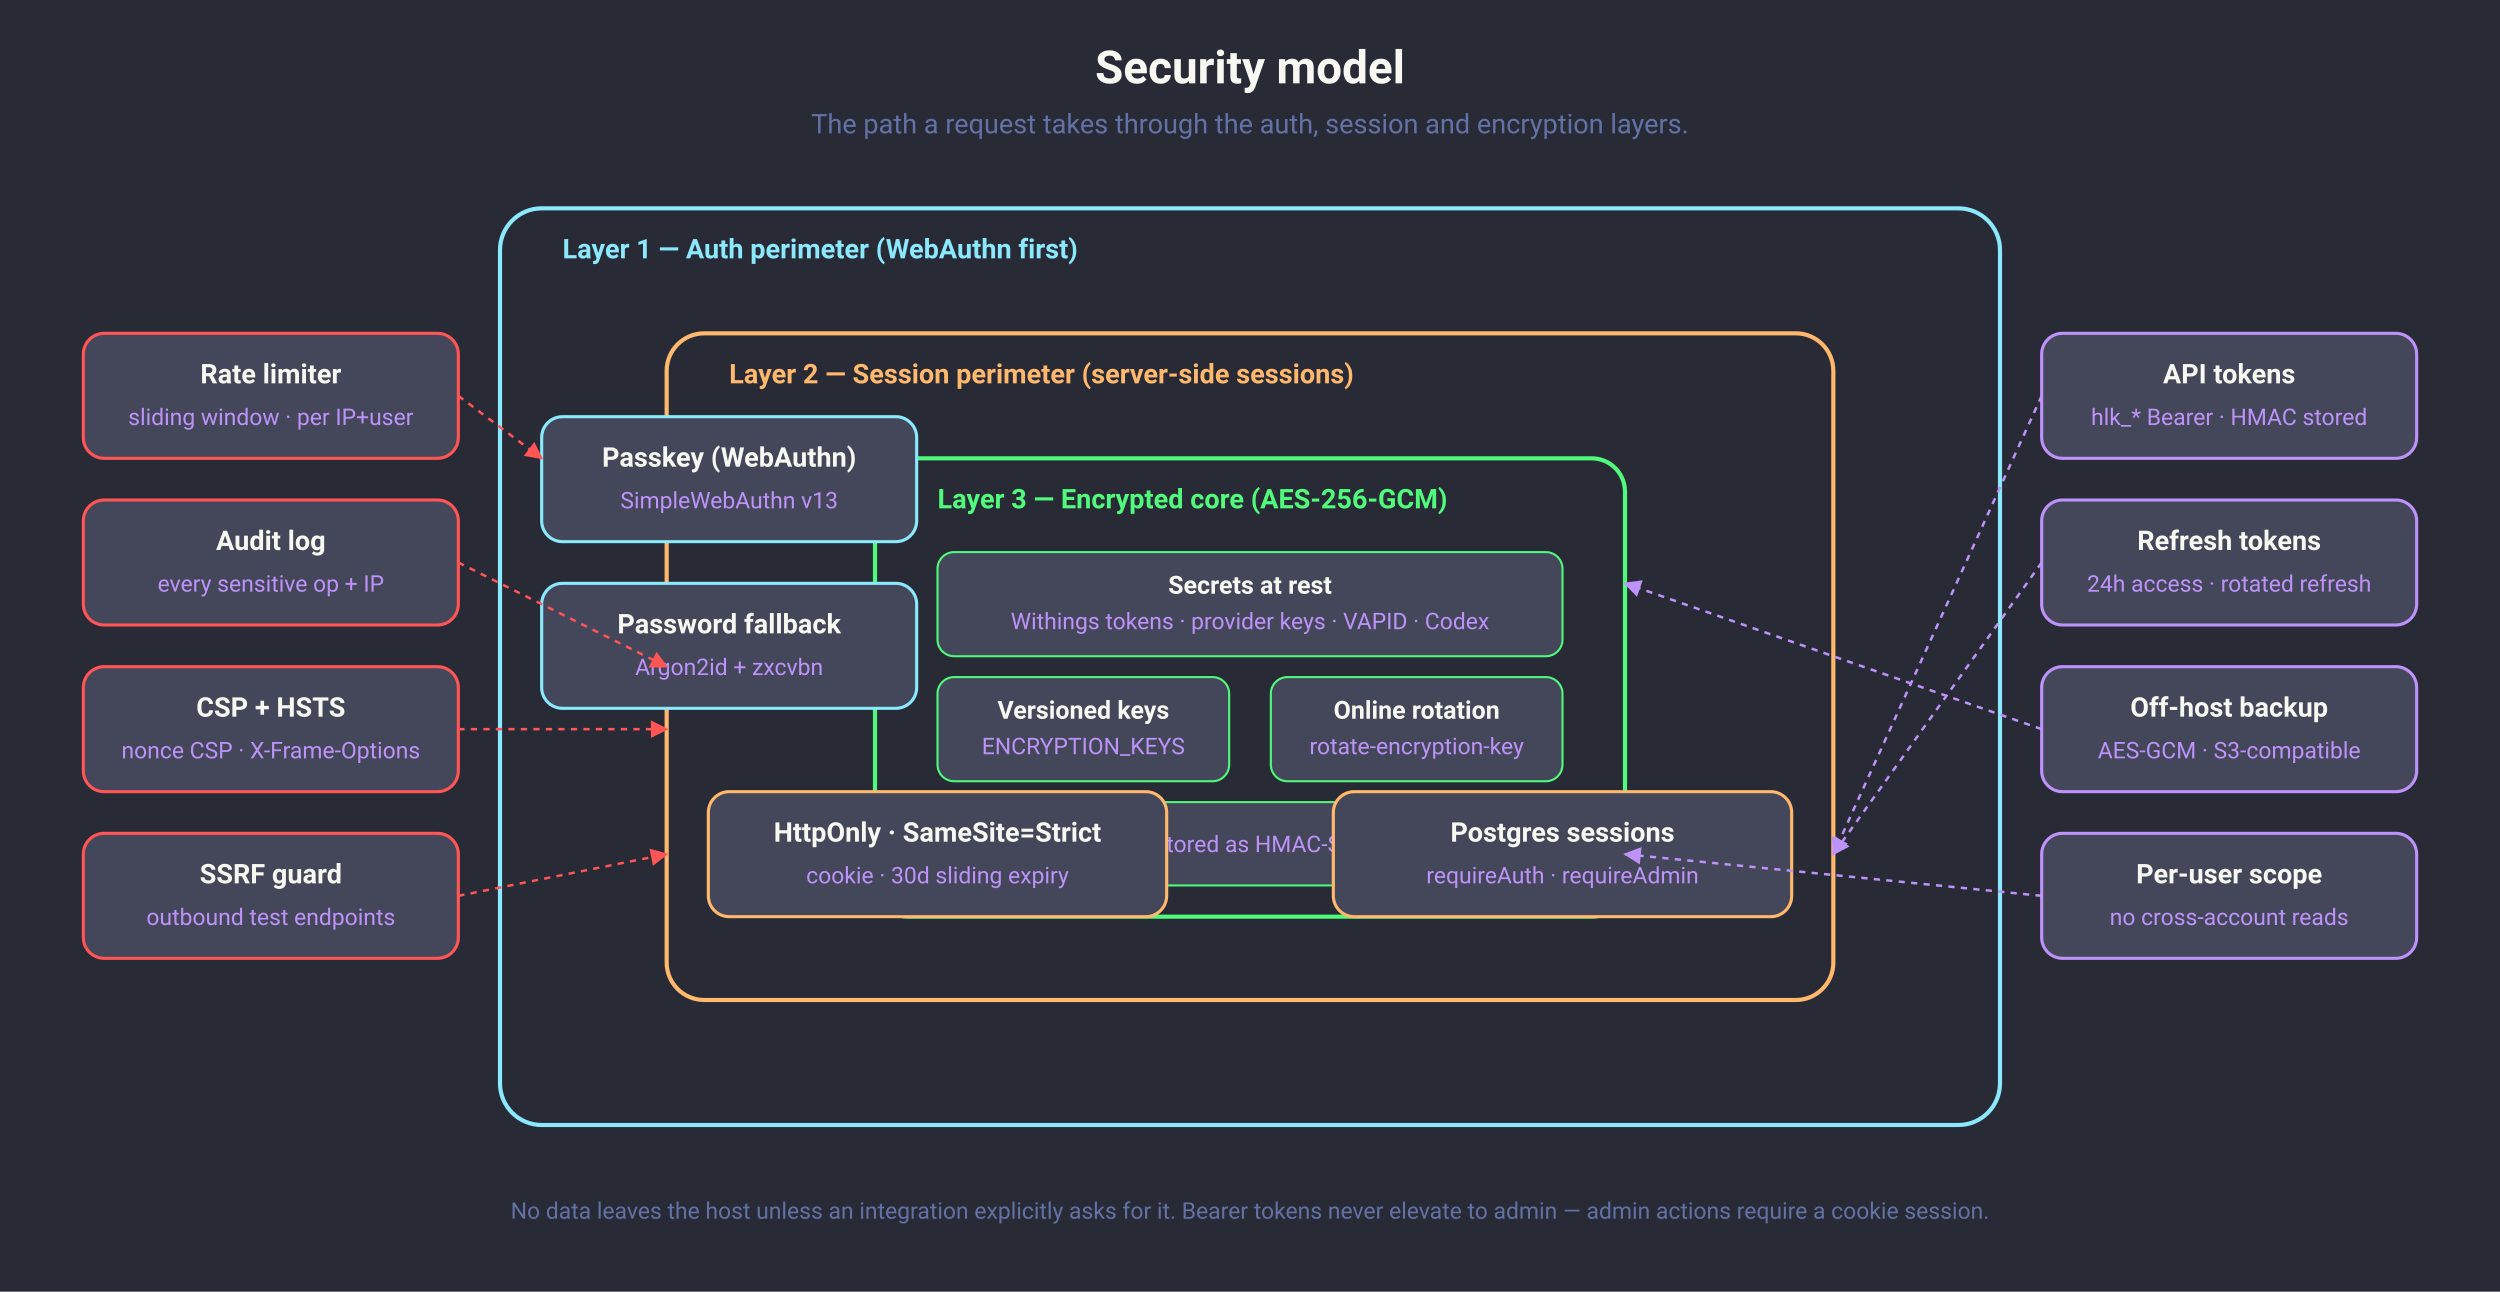
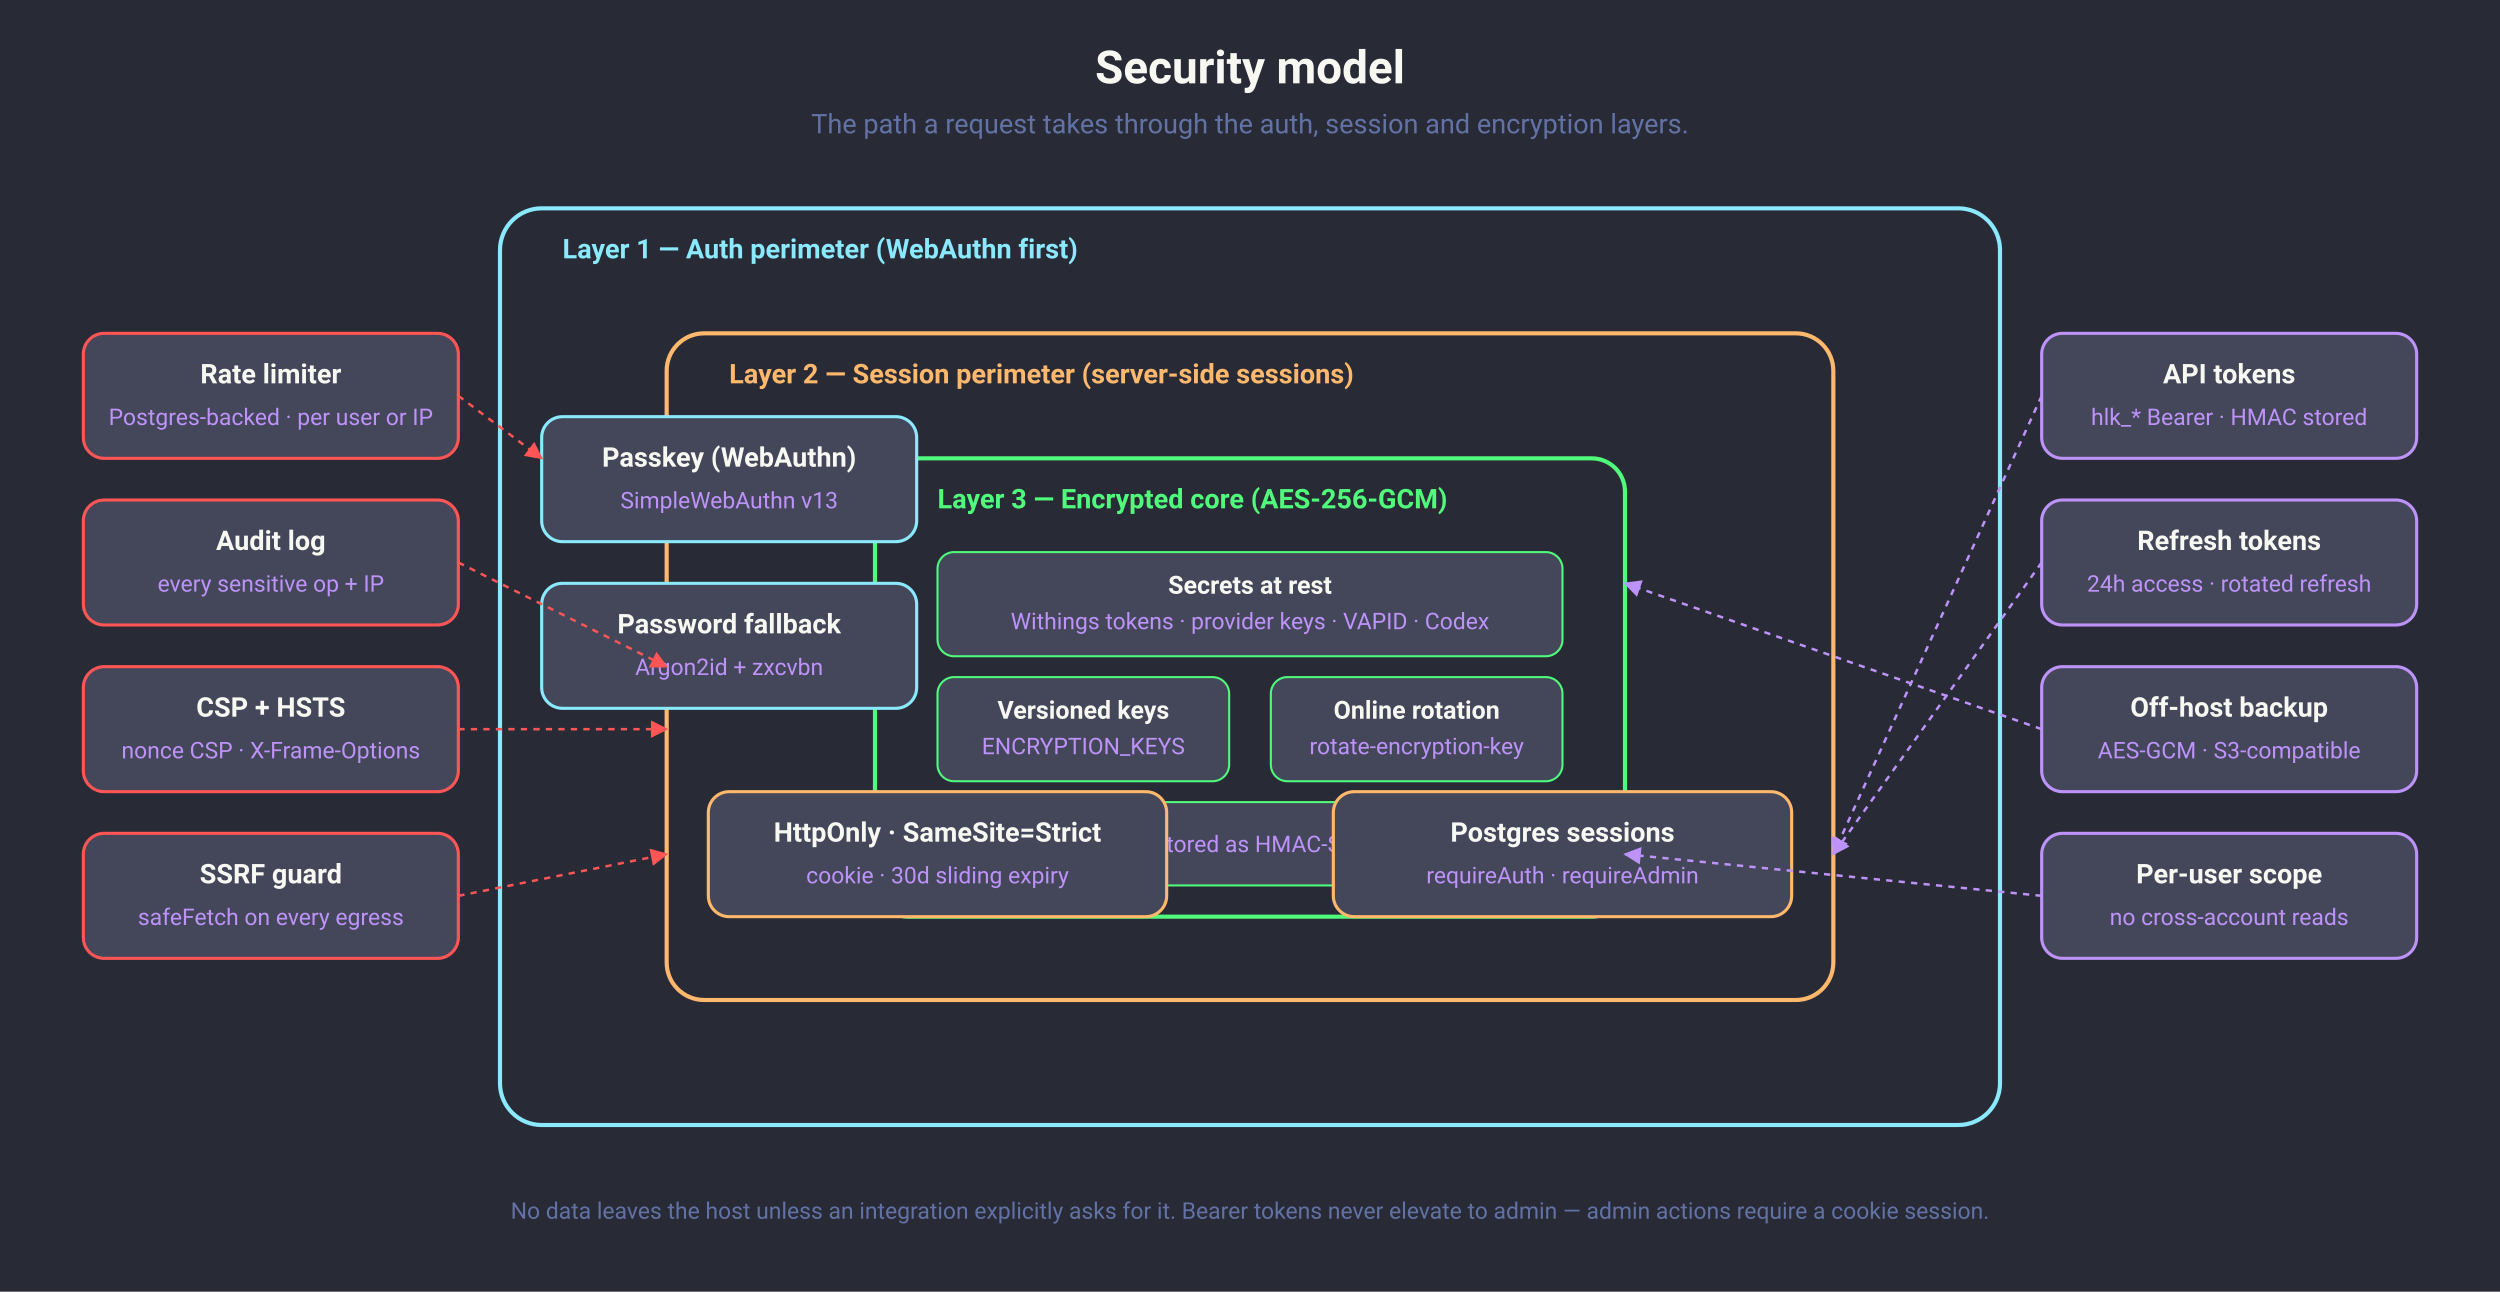
<svg xmlns="http://www.w3.org/2000/svg" viewBox="0 0 1200 620" font-family="ui-sans-serif, -apple-system, Segoe UI, Roboto, sans-serif" role="img" aria-labelledby="title desc">
  <rect x="0" y="0" width="1200" height="620" fill="#282a36" />
  <text x="600" y="40" fill="#f8f8f2" font-size="22" font-weight="700" text-anchor="middle">Security model</text>
  <text x="600" y="64" fill="#6272a4" font-size="13" text-anchor="middle">The path a request takes through the auth, session and encryption layers.</text>
  <g>
    <rect x="240" y="100" width="720" height="440" rx="20" fill="none" stroke="#8be9fd" stroke-width="2" />
    <text x="270" y="124" fill="#8be9fd" font-size="13" font-weight="700">Layer 1 — Auth perimeter (WebAuthn first)</text>
  </g>
  <g>
    <rect x="320" y="160" width="560" height="320" rx="18" fill="none" stroke="#ffb86c" stroke-width="2" />
    <text x="350" y="184" fill="#ffb86c" font-size="13" font-weight="700">Layer 2 — Session perimeter (server-side sessions)</text>
  </g>
  <g>
    <rect x="420" y="220" width="360" height="220" rx="16" fill="none" stroke="#50fa7b" stroke-width="2" />
    <text x="450" y="244" fill="#50fa7b" font-size="13" font-weight="700">Layer 3 — Encrypted core (AES-256-GCM)</text>
    <rect x="450" y="265" width="300" height="50" rx="8" fill="#44475a" stroke="#50fa7b" stroke-width="1" />
    <text x="600" y="285" text-anchor="middle" fill="#f8f8f2" font-size="12" font-weight="600">Secrets at rest</text>
    <text x="600" y="302" text-anchor="middle" fill="#bd93f9" font-size="11">Withings tokens · provider keys · VAPID · Codex</text>
    <rect x="450" y="325" width="140" height="50" rx="8" fill="#44475a" stroke="#50fa7b" stroke-width="1" />
    <text x="520" y="345" text-anchor="middle" fill="#f8f8f2" font-size="12" font-weight="600">Versioned keys</text>
    <text x="520" y="362" text-anchor="middle" fill="#bd93f9" font-size="11">ENCRYPTION_KEYS</text>
    <rect x="610" y="325" width="140" height="50" rx="8" fill="#44475a" stroke="#50fa7b" stroke-width="1" />
    <text x="680" y="345" text-anchor="middle" fill="#f8f8f2" font-size="12" font-weight="600">Online rotation</text>
    <text x="680" y="362" text-anchor="middle" fill="#bd93f9" font-size="11">rotate-encryption-key</text>
    <rect x="450" y="385" width="300" height="40" rx="8" fill="#44475a" stroke="#50fa7b" stroke-width="1" />
    <text x="600" y="409" text-anchor="middle" fill="#bd93f9" font-size="11">Bearer tokens stored as HMAC-SHA256 digests</text>
  </g>
  <g>
    <rect x="260" y="200" width="180" height="60" rx="10" fill="#44475a" stroke="#8be9fd" stroke-width="1.5" />
    <text x="350" y="224" text-anchor="middle" fill="#f8f8f2" font-size="13" font-weight="600">Passkey (WebAuthn)</text>
    <text x="350" y="244" text-anchor="middle" fill="#bd93f9" font-size="11">SimpleWebAuthn v13</text>
    <rect x="260" y="280" width="180" height="60" rx="10" fill="#44475a" stroke="#8be9fd" stroke-width="1.5" />
    <text x="350" y="304" text-anchor="middle" fill="#f8f8f2" font-size="13" font-weight="600">Password fallback</text>
    <text x="350" y="324" text-anchor="middle" fill="#bd93f9" font-size="11">Argon2id + zxcvbn</text>
  </g>
  <g>
    <rect x="340" y="380" width="220" height="60" rx="10" fill="#44475a" stroke="#ffb86c" stroke-width="1.5" />
    <text x="450" y="404" text-anchor="middle" fill="#f8f8f2" font-size="13" font-weight="600">HttpOnly · SameSite=Strict</text>
    <text x="450" y="424" text-anchor="middle" fill="#bd93f9" font-size="11">cookie · 30d sliding expiry</text>
    <rect x="640" y="380" width="220" height="60" rx="10" fill="#44475a" stroke="#ffb86c" stroke-width="1.5" />
    <text x="750" y="404" text-anchor="middle" fill="#f8f8f2" font-size="13" font-weight="600">Postgres sessions</text>
    <text x="750" y="424" text-anchor="middle" fill="#bd93f9" font-size="11">requireAuth · requireAdmin</text>
  </g>
  <g>
    <rect x="40" y="160" width="180" height="60" rx="10" fill="#44475a" stroke="#ff5555" stroke-width="1.5" />
    <text x="130" y="184" text-anchor="middle" fill="#f8f8f2" font-size="13" font-weight="600">Rate limiter</text>
-     <text x="130" y="204" text-anchor="middle" fill="#bd93f9" font-size="11">sliding window · per IP+user</text>
+     <text x="130" y="204" text-anchor="middle" fill="#bd93f9" font-size="11">Postgres-backed · per user or IP</text>
    <rect x="40" y="240" width="180" height="60" rx="10" fill="#44475a" stroke="#ff5555" stroke-width="1.5" />
    <text x="130" y="264" text-anchor="middle" fill="#f8f8f2" font-size="13" font-weight="600">Audit log</text>
    <text x="130" y="284" text-anchor="middle" fill="#bd93f9" font-size="11">every sensitive op + IP</text>
    <rect x="40" y="320" width="180" height="60" rx="10" fill="#44475a" stroke="#ff5555" stroke-width="1.5" />
    <text x="130" y="344" text-anchor="middle" fill="#f8f8f2" font-size="13" font-weight="600">CSP + HSTS</text>
    <text x="130" y="364" text-anchor="middle" fill="#bd93f9" font-size="11">nonce CSP · X-Frame-Options</text>
    <rect x="40" y="400" width="180" height="60" rx="10" fill="#44475a" stroke="#ff5555" stroke-width="1.5" />
    <text x="130" y="424" text-anchor="middle" fill="#f8f8f2" font-size="13" font-weight="600">SSRF guard</text>
-     <text x="130" y="444" text-anchor="middle" fill="#bd93f9" font-size="11">outbound test endpoints</text>
+     <text x="130" y="444" text-anchor="middle" fill="#bd93f9" font-size="11">safeFetch on every egress</text>
    <rect x="980" y="160" width="180" height="60" rx="10" fill="#44475a" stroke="#bd93f9" stroke-width="1.5" />
    <text x="1070" y="184" text-anchor="middle" fill="#f8f8f2" font-size="13" font-weight="600">API tokens</text>
    <text x="1070" y="204" text-anchor="middle" fill="#bd93f9" font-size="11">hlk_* Bearer · HMAC stored</text>
    <rect x="980" y="240" width="180" height="60" rx="10" fill="#44475a" stroke="#bd93f9" stroke-width="1.5" />
    <text x="1070" y="264" text-anchor="middle" fill="#f8f8f2" font-size="13" font-weight="600">Refresh tokens</text>
    <text x="1070" y="284" text-anchor="middle" fill="#bd93f9" font-size="11">24h access · rotated refresh</text>
    <rect x="980" y="320" width="180" height="60" rx="10" fill="#44475a" stroke="#bd93f9" stroke-width="1.5" />
    <text x="1070" y="344" text-anchor="middle" fill="#f8f8f2" font-size="13" font-weight="600">Off-host backup</text>
    <text x="1070" y="364" text-anchor="middle" fill="#bd93f9" font-size="11">AES-GCM · S3-compatible</text>
    <rect x="980" y="400" width="180" height="60" rx="10" fill="#44475a" stroke="#bd93f9" stroke-width="1.5" />
    <text x="1070" y="424" text-anchor="middle" fill="#f8f8f2" font-size="13" font-weight="600">Per-user scope</text>
    <text x="1070" y="444" text-anchor="middle" fill="#bd93f9" font-size="11">no cross-account reads</text>
  </g>
  <g stroke="#ff5555" stroke-width="1.2" stroke-dasharray="3 3" fill="none" marker-end="url(#a5-r)">
    <path d="M220 190 L 260 220" />
    <path d="M220 270 L 320 320" />
    <path d="M220 350 L 320 350" />
    <path d="M220 430 L 320 410" />
  </g>
  <g stroke="#bd93f9" stroke-width="1.2" stroke-dasharray="3 3" fill="none" marker-end="url(#a5-pu)">
    <path d="M980 190 L 880 410" />
    <path d="M980 270 L 880 410" />
    <path d="M980 350 L 780 280" />
    <path d="M980 430 L 780 410" />
  </g>
  <text x="600" y="585" fill="#6272a4" font-size="11" text-anchor="middle">No data leaves the host unless an integration explicitly asks for it. Bearer tokens never elevate to admin — admin actions require a cookie session.</text>
  <defs>
    <marker id="a5-r" viewBox="0 0 10 10" refX="9" refY="5" markerWidth="7" markerHeight="7" orient="auto">
      <path d="M0,0 L10,5 L0,10 z" fill="#ff5555" />
    </marker>
    <marker id="a5-pu" viewBox="0 0 10 10" refX="9" refY="5" markerWidth="7" markerHeight="7" orient="auto">
      <path d="M0,0 L10,5 L0,10 z" fill="#bd93f9" />
    </marker>
  </defs>
</svg>
